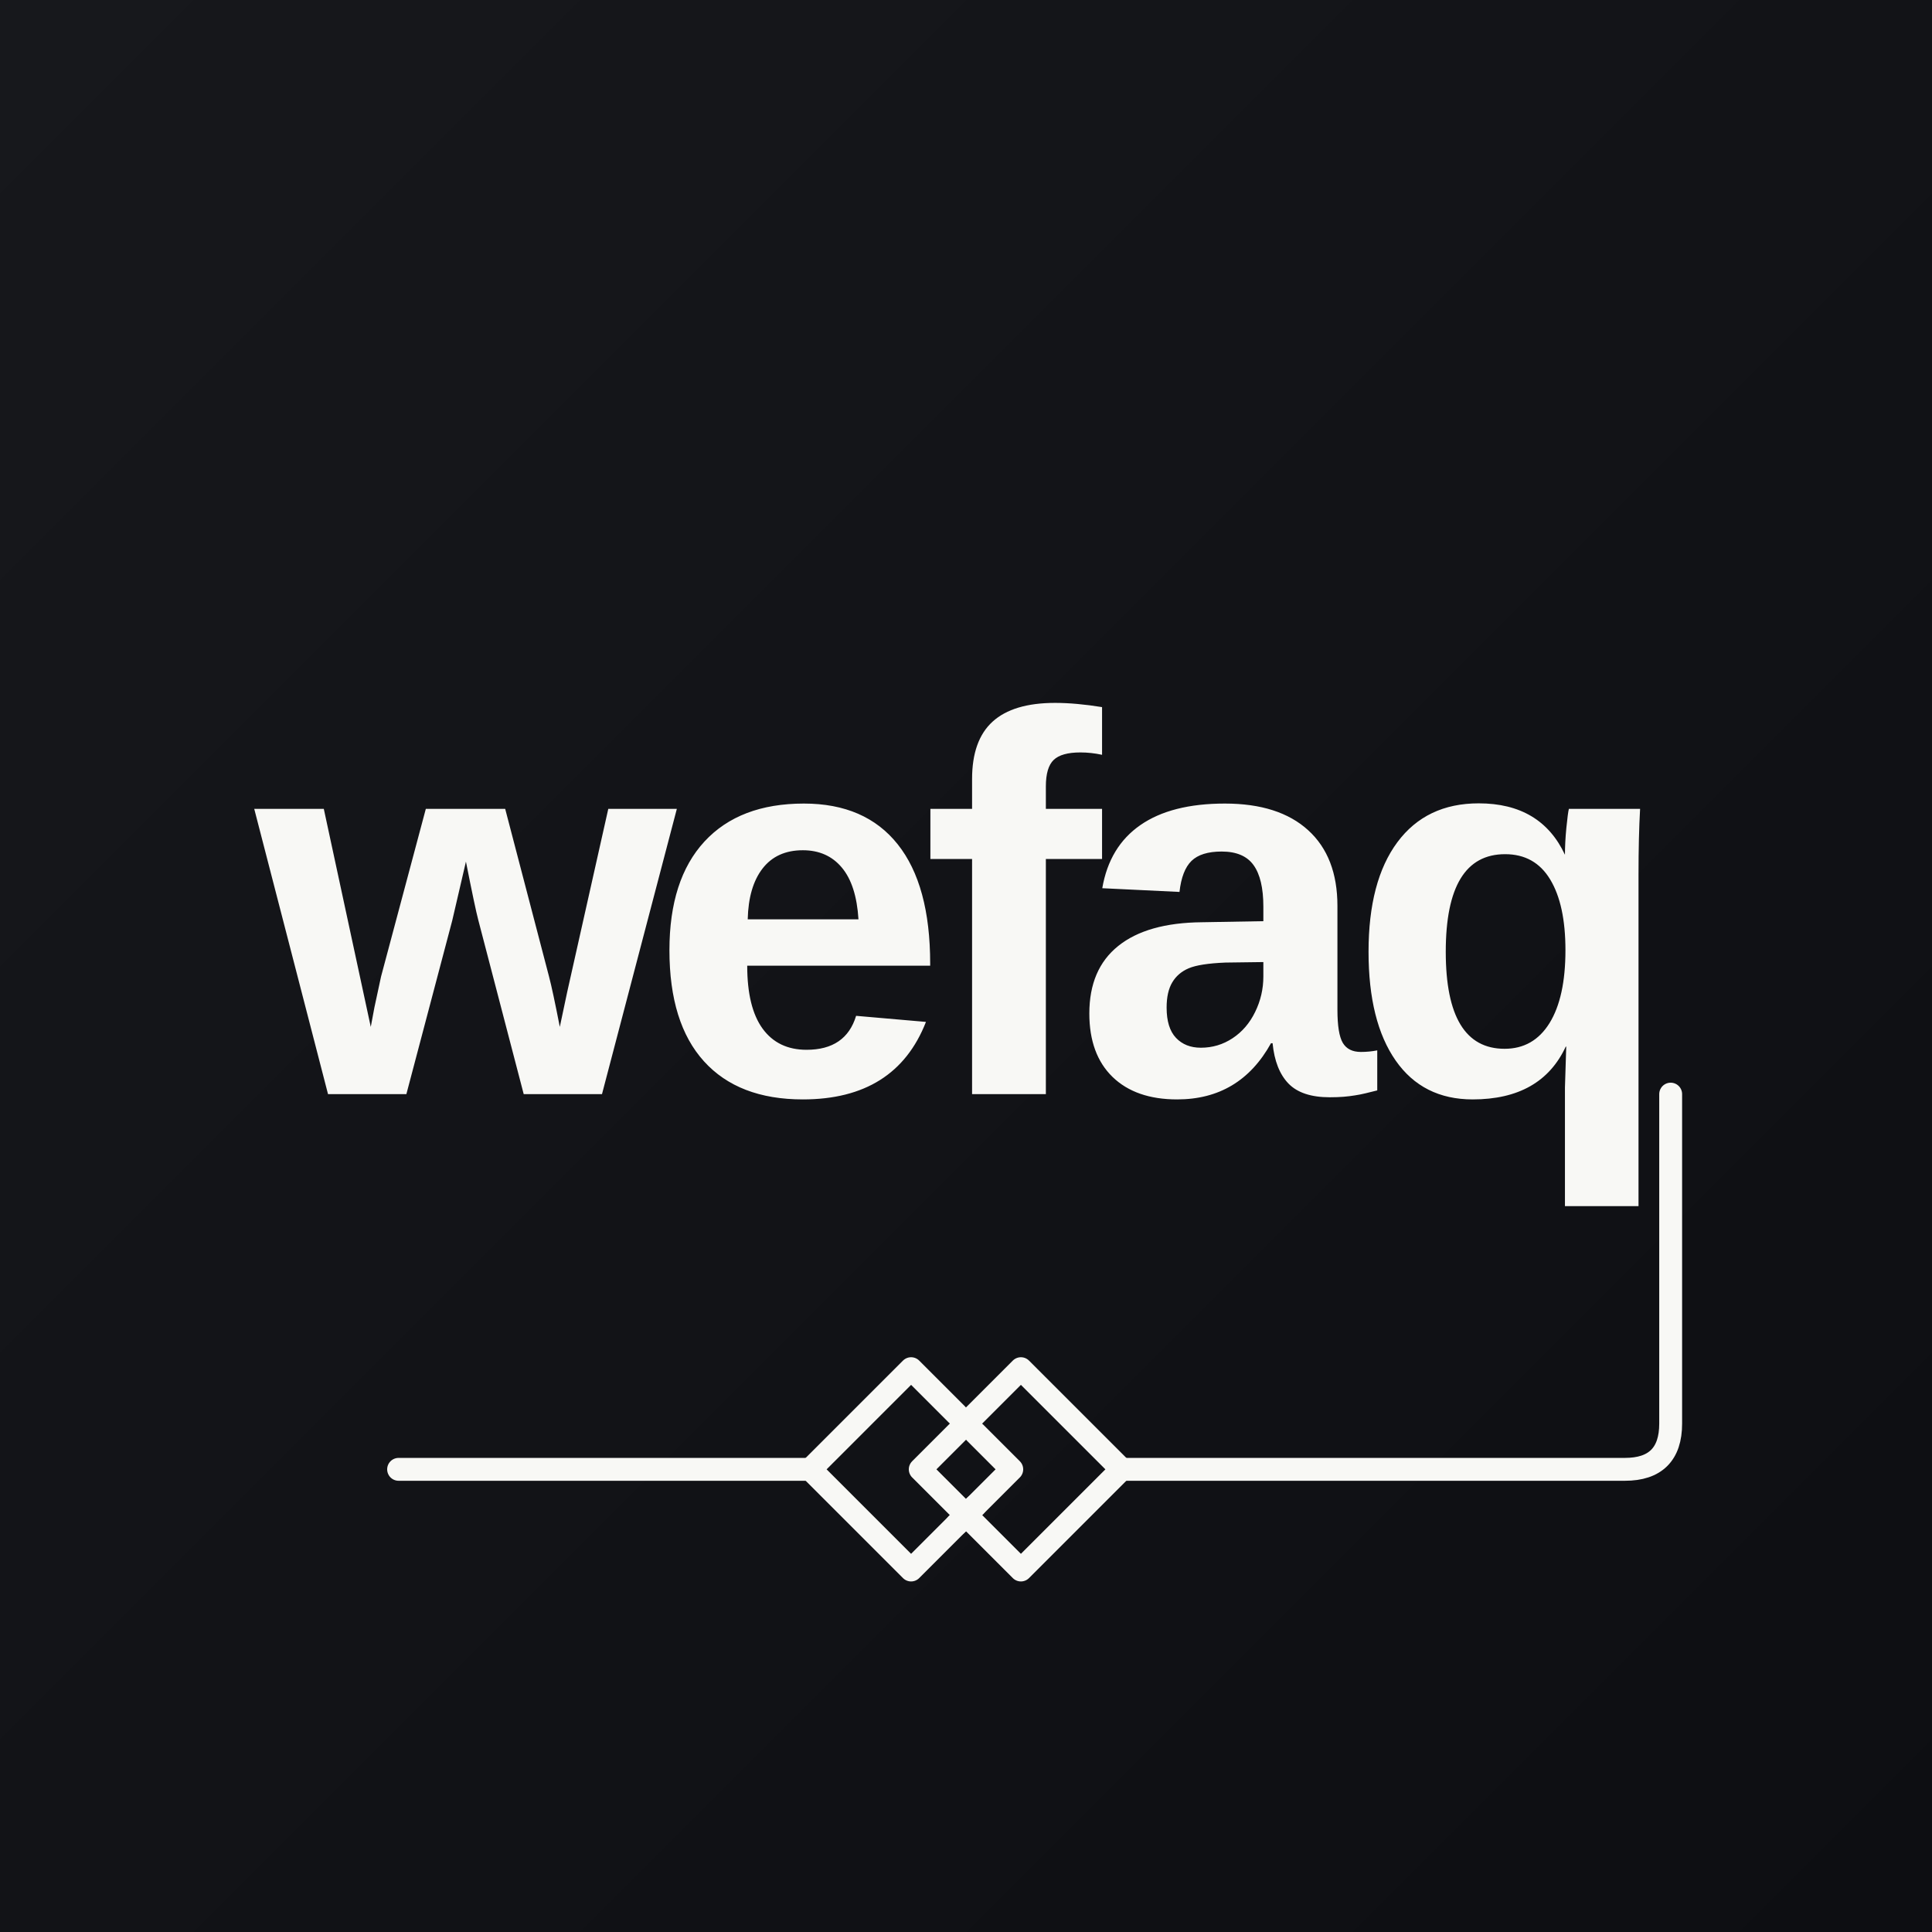
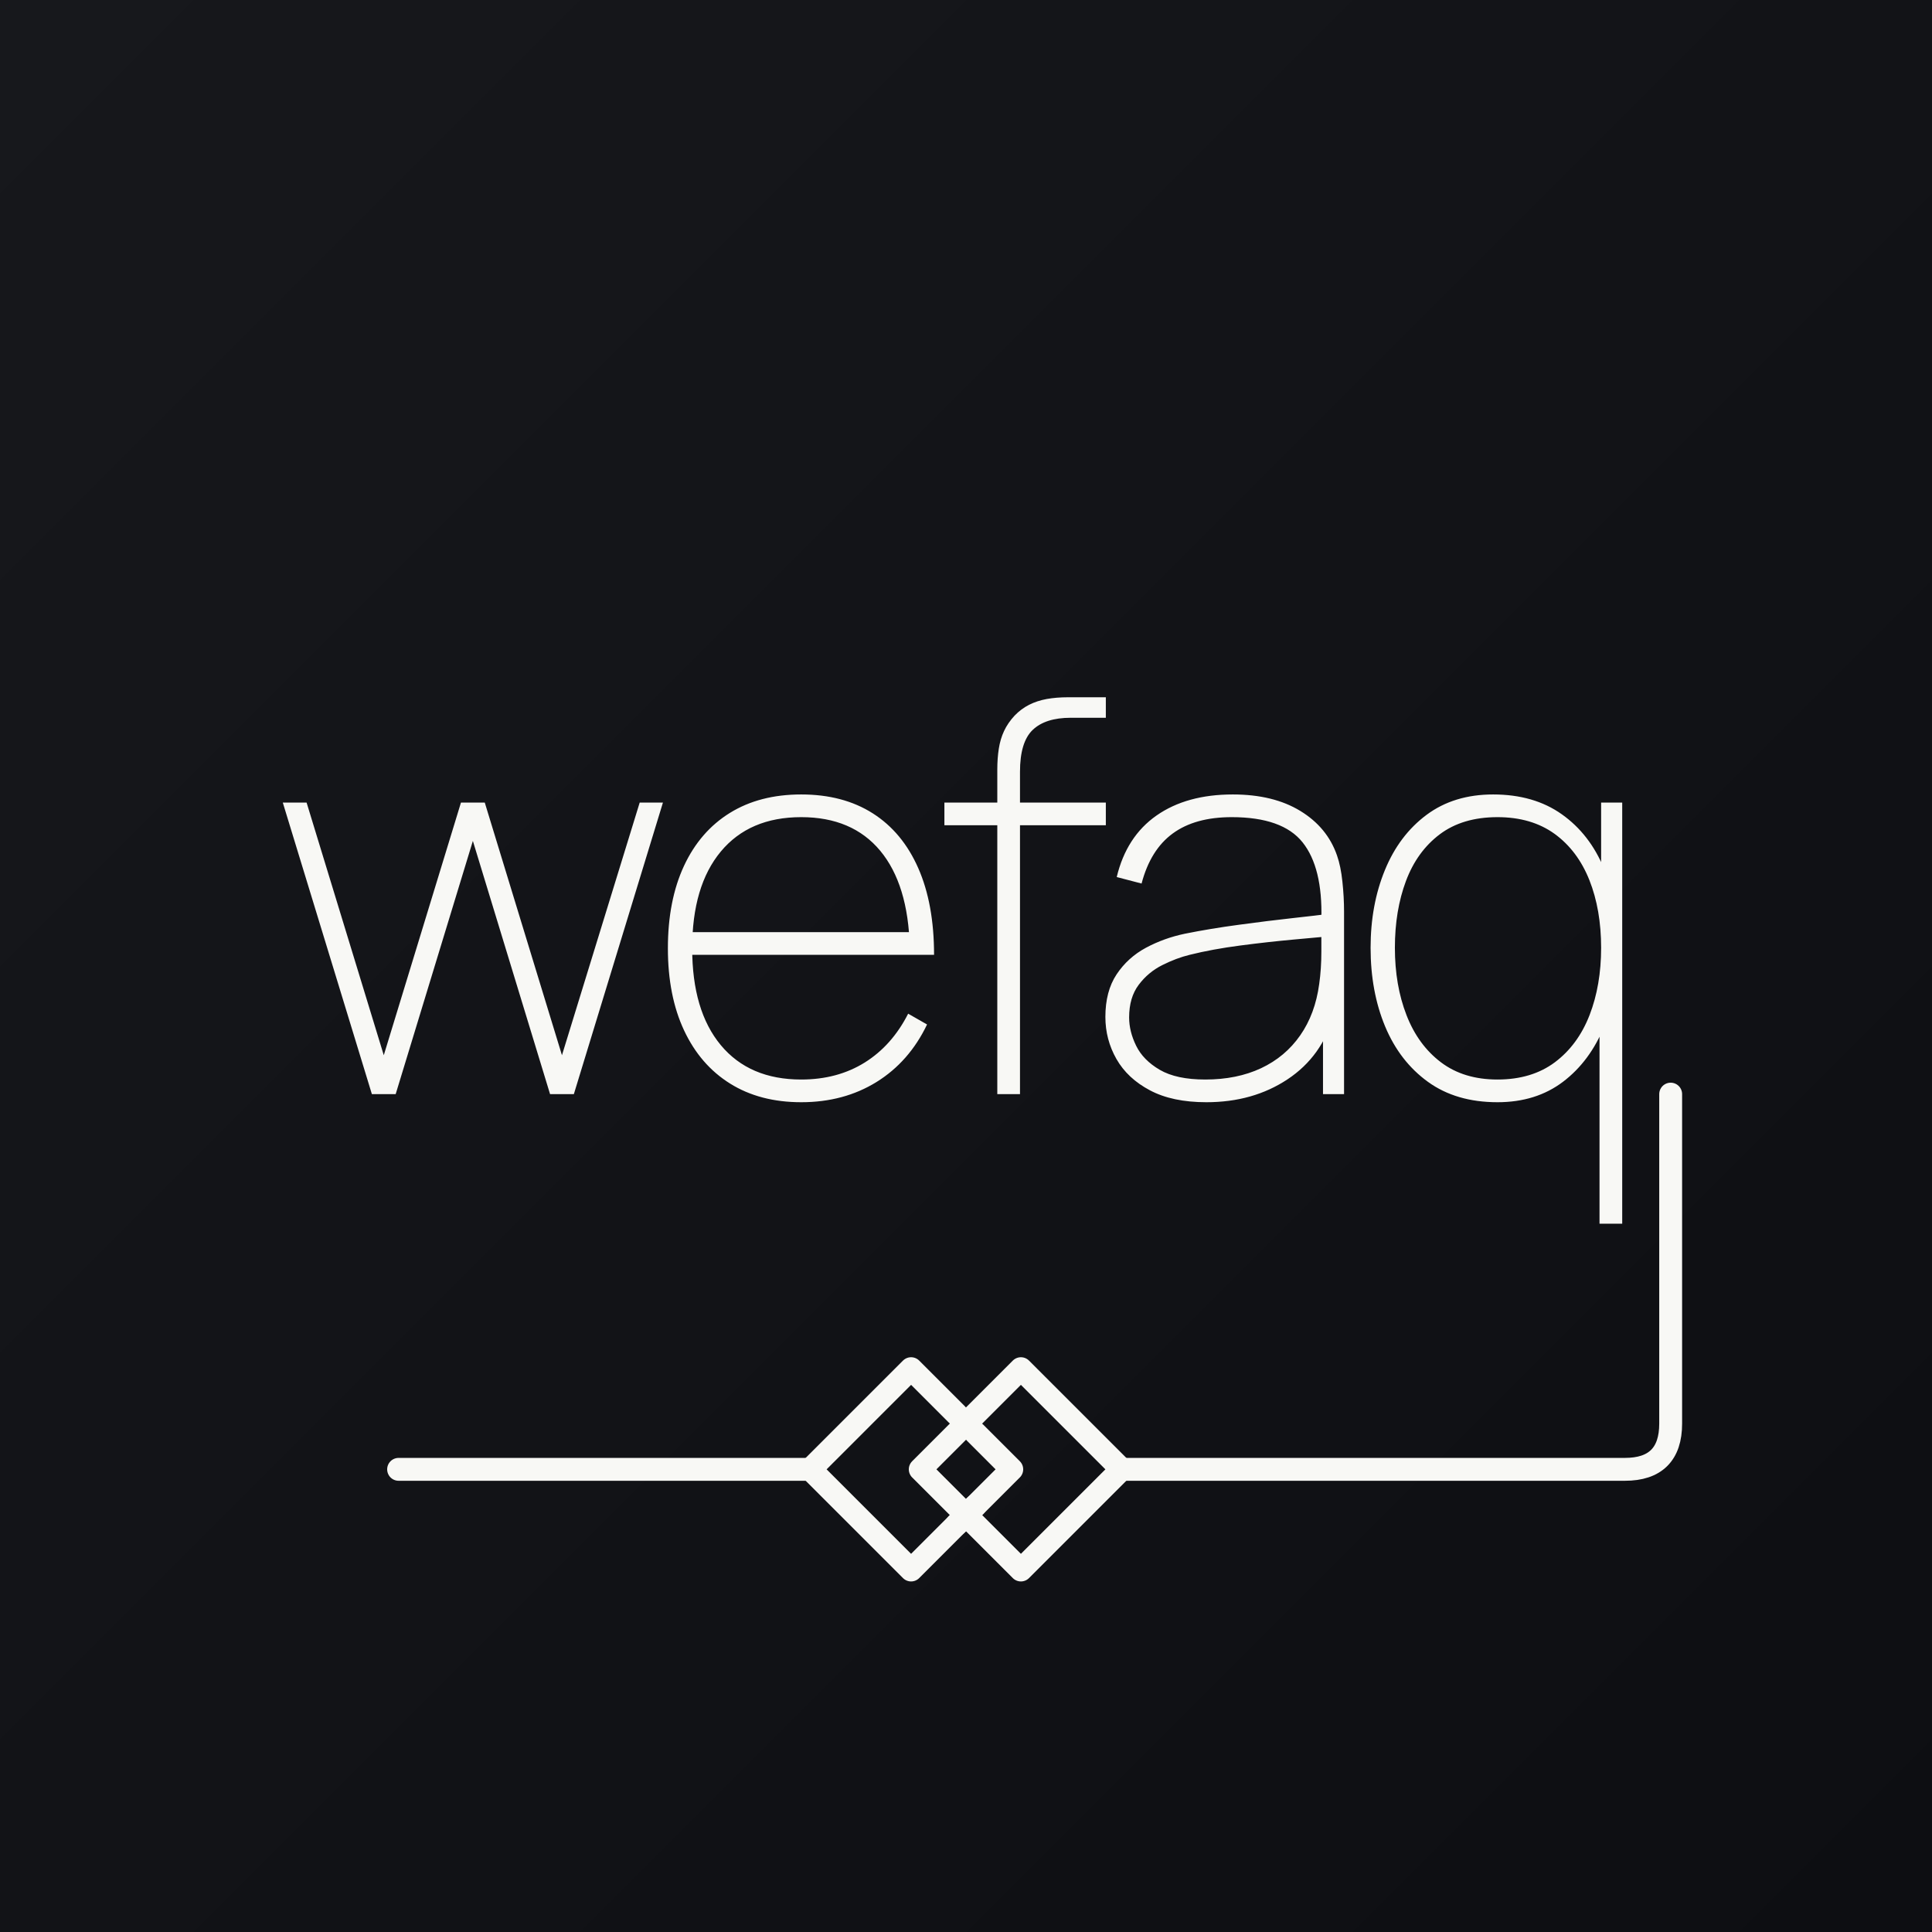
<svg xmlns="http://www.w3.org/2000/svg" viewBox="0 0 512 512" width="512" height="512">
  <defs>
    <linearGradient id="surface" x1="0" y1="0" x2="512" y2="512" gradientUnits="userSpaceOnUse">
      <stop stop-color="#17181C" />
      <stop offset="1" stop-color="#0D0E12" />
    </linearGradient>
  </defs>
  <rect width="512" height="512" fill="url(#surface)" />
-   <g transform="translate(256 256) scale(1.212632) translate(-256 -250)">
-     <g fill="#F8F8F5" font-family="Manrope, Arial, sans-serif" font-weight="700">
-       <text x="256" y="278" text-anchor="middle" font-size="118" letter-spacing="-6">wefaq</text>
-     </g>
-     <g stroke="#F8F8F5" stroke-width="5" stroke-linecap="round" stroke-linejoin="round" fill="none">
+   <g transform="translate(256 256) scale(1.212632) translate(-256 -250)" shape-rendering="geometricPrecision" text-rendering="geometricPrecision">
+     <path fill="#F8F8F5" d="M131.36 278L126.16 278L106.69 214.28L111.89 214.28L128.76 269.50L145.63 214.28L150.83 214.28L167.70 269.50L184.69 214.28L189.77 214.28L170.30 278L165.10 278L148.23 222.66 M219.99 279.77Q210.97 279.77 204.45 275.70Q197.93 271.63 194.39 264.08Q190.85 256.52 190.85 246.14Q190.85 235.70 194.36 228.14Q197.87 220.59 204.39 216.55Q210.91 212.51 219.99 212.51Q229.14 212.51 235.63 216.64Q242.12 220.77 245.57 228.62Q249.02 236.46 249.02 247.56L243.71 247.56L243.71 245.90Q243.36 232.16 237.25 224.81Q231.14 217.47 219.99 217.47Q208.66 217.47 202.41 224.99Q196.16 232.51 196.16 246.14Q196.16 259.77 202.41 267.29Q208.66 274.81 219.99 274.81Q227.90 274.81 233.86 271.10Q239.82 267.38 243.36 260.42L247.49 262.78Q243.59 270.92 236.45 275.35Q229.31 279.77 219.99 279.77M245.95 247.56L194.03 247.56L194.03 242.60L245.95 242.60 M267.80 278L262.84 278L262.84 207.08Q262.84 204.60 263.17 202.51Q263.49 200.41 264.32 198.64Q265.14 196.88 266.62 195.28Q268.04 193.81 269.78 192.92Q271.52 192.04 273.64 191.65Q275.76 191.27 278.30 191.27L286.56 191.27L286.56 195.75L278.89 195.75Q273.35 195.75 270.57 198.41Q267.80 201.06 267.80 207.55L267.80 278M286.56 219.24L251.28 219.24L251.28 214.28L286.56 214.28 M308.53 279.77Q301.09 279.77 296.20 277.17Q291.30 274.58 288.88 270.33Q286.46 266.08 286.46 261.13Q286.46 255.52 288.91 251.83Q291.36 248.15 295.31 246.02Q299.27 243.90 303.81 242.95Q309.35 241.83 315.70 240.98Q322.04 240.12 327.41 239.53Q332.78 238.94 335.43 238.59L333.66 239.77Q333.96 228.50 329.56 222.98Q325.17 217.47 314.07 217.47Q306.05 217.47 301.18 221.04Q296.31 224.60 294.37 231.98L288.94 230.56Q291.06 221.71 297.64 217.11Q304.22 212.51 314.31 212.51Q323.16 212.51 329.06 216.11Q334.96 219.71 337.08 225.84Q337.91 228.20 338.26 231.57Q338.62 234.93 338.62 238.12L338.62 278L334.02 278L334.02 260.54L336.38 260.65Q333.84 269.74 326.29 274.75Q318.74 279.77 308.53 279.77M308.29 274.81Q315.20 274.81 320.48 272.34Q325.76 269.86 329.03 265.17Q332.31 260.48 333.19 253.93Q333.66 250.62 333.66 246.85Q333.66 243.07 333.66 241.42L336.26 243.43Q333.13 243.72 327.61 244.22Q322.10 244.72 315.96 245.52Q309.83 246.32 304.87 247.56Q301.98 248.26 298.91 249.80Q295.84 251.33 293.75 254.10Q291.65 256.88 291.65 261.24Q291.65 264.31 293.19 267.44Q294.72 270.57 298.35 272.69Q301.98 274.81 308.29 274.81 M372.15 279.77Q363.12 279.77 356.96 275.32Q350.79 270.86 347.60 263.22Q344.42 255.58 344.42 246.02Q344.42 236.64 347.55 229.03Q350.67 221.42 356.66 216.96Q362.65 212.51 371.20 212.51Q380.11 212.51 386.22 216.85Q392.33 221.18 395.45 228.76Q398.58 236.35 398.58 246.02Q398.58 255.52 395.48 263.16Q392.39 270.80 386.49 275.29Q380.59 279.77 372.15 279.77M372.15 274.81Q379.64 274.81 384.69 271.04Q389.73 267.26 392.27 260.74Q394.80 254.22 394.80 246.02Q394.80 237.70 392.24 231.24Q389.67 224.78 384.63 221.12Q379.58 217.47 372.15 217.47Q364.54 217.47 359.55 221.21Q354.57 224.96 352.15 231.42Q349.73 237.88 349.73 246.02Q349.73 254.22 352.27 260.74Q354.80 267.26 359.79 271.04Q364.77 274.81 372.15 274.81M399.41 306.32L394.45 306.32L394.45 264.43L394.80 264.43L394.80 214.28L399.41 214.28" />
+     <g stroke="#F8F8F5" stroke-width="5" stroke-linecap="round" stroke-linejoin="round" fill="none" vector-effect="non-scaling-stroke" shape-rendering="geometricPrecision">
      <line x1="132" y1="360" x2="222" y2="360" />
      <path d="M 290 360 L 400 360 Q 410 360 410 350 L 410 278" />
      <path d="M222 360 L 244 338 L 254 348" />
      <path d="M258 352 L 266 360 L 254 372" />
      <path d="M258 368 L 244 382 L 222 360" />
      <path d="M246 360 L 268 338 L 290 360 L 268 382 L 246 360 Z" />
    </g>
  </g>
</svg>
